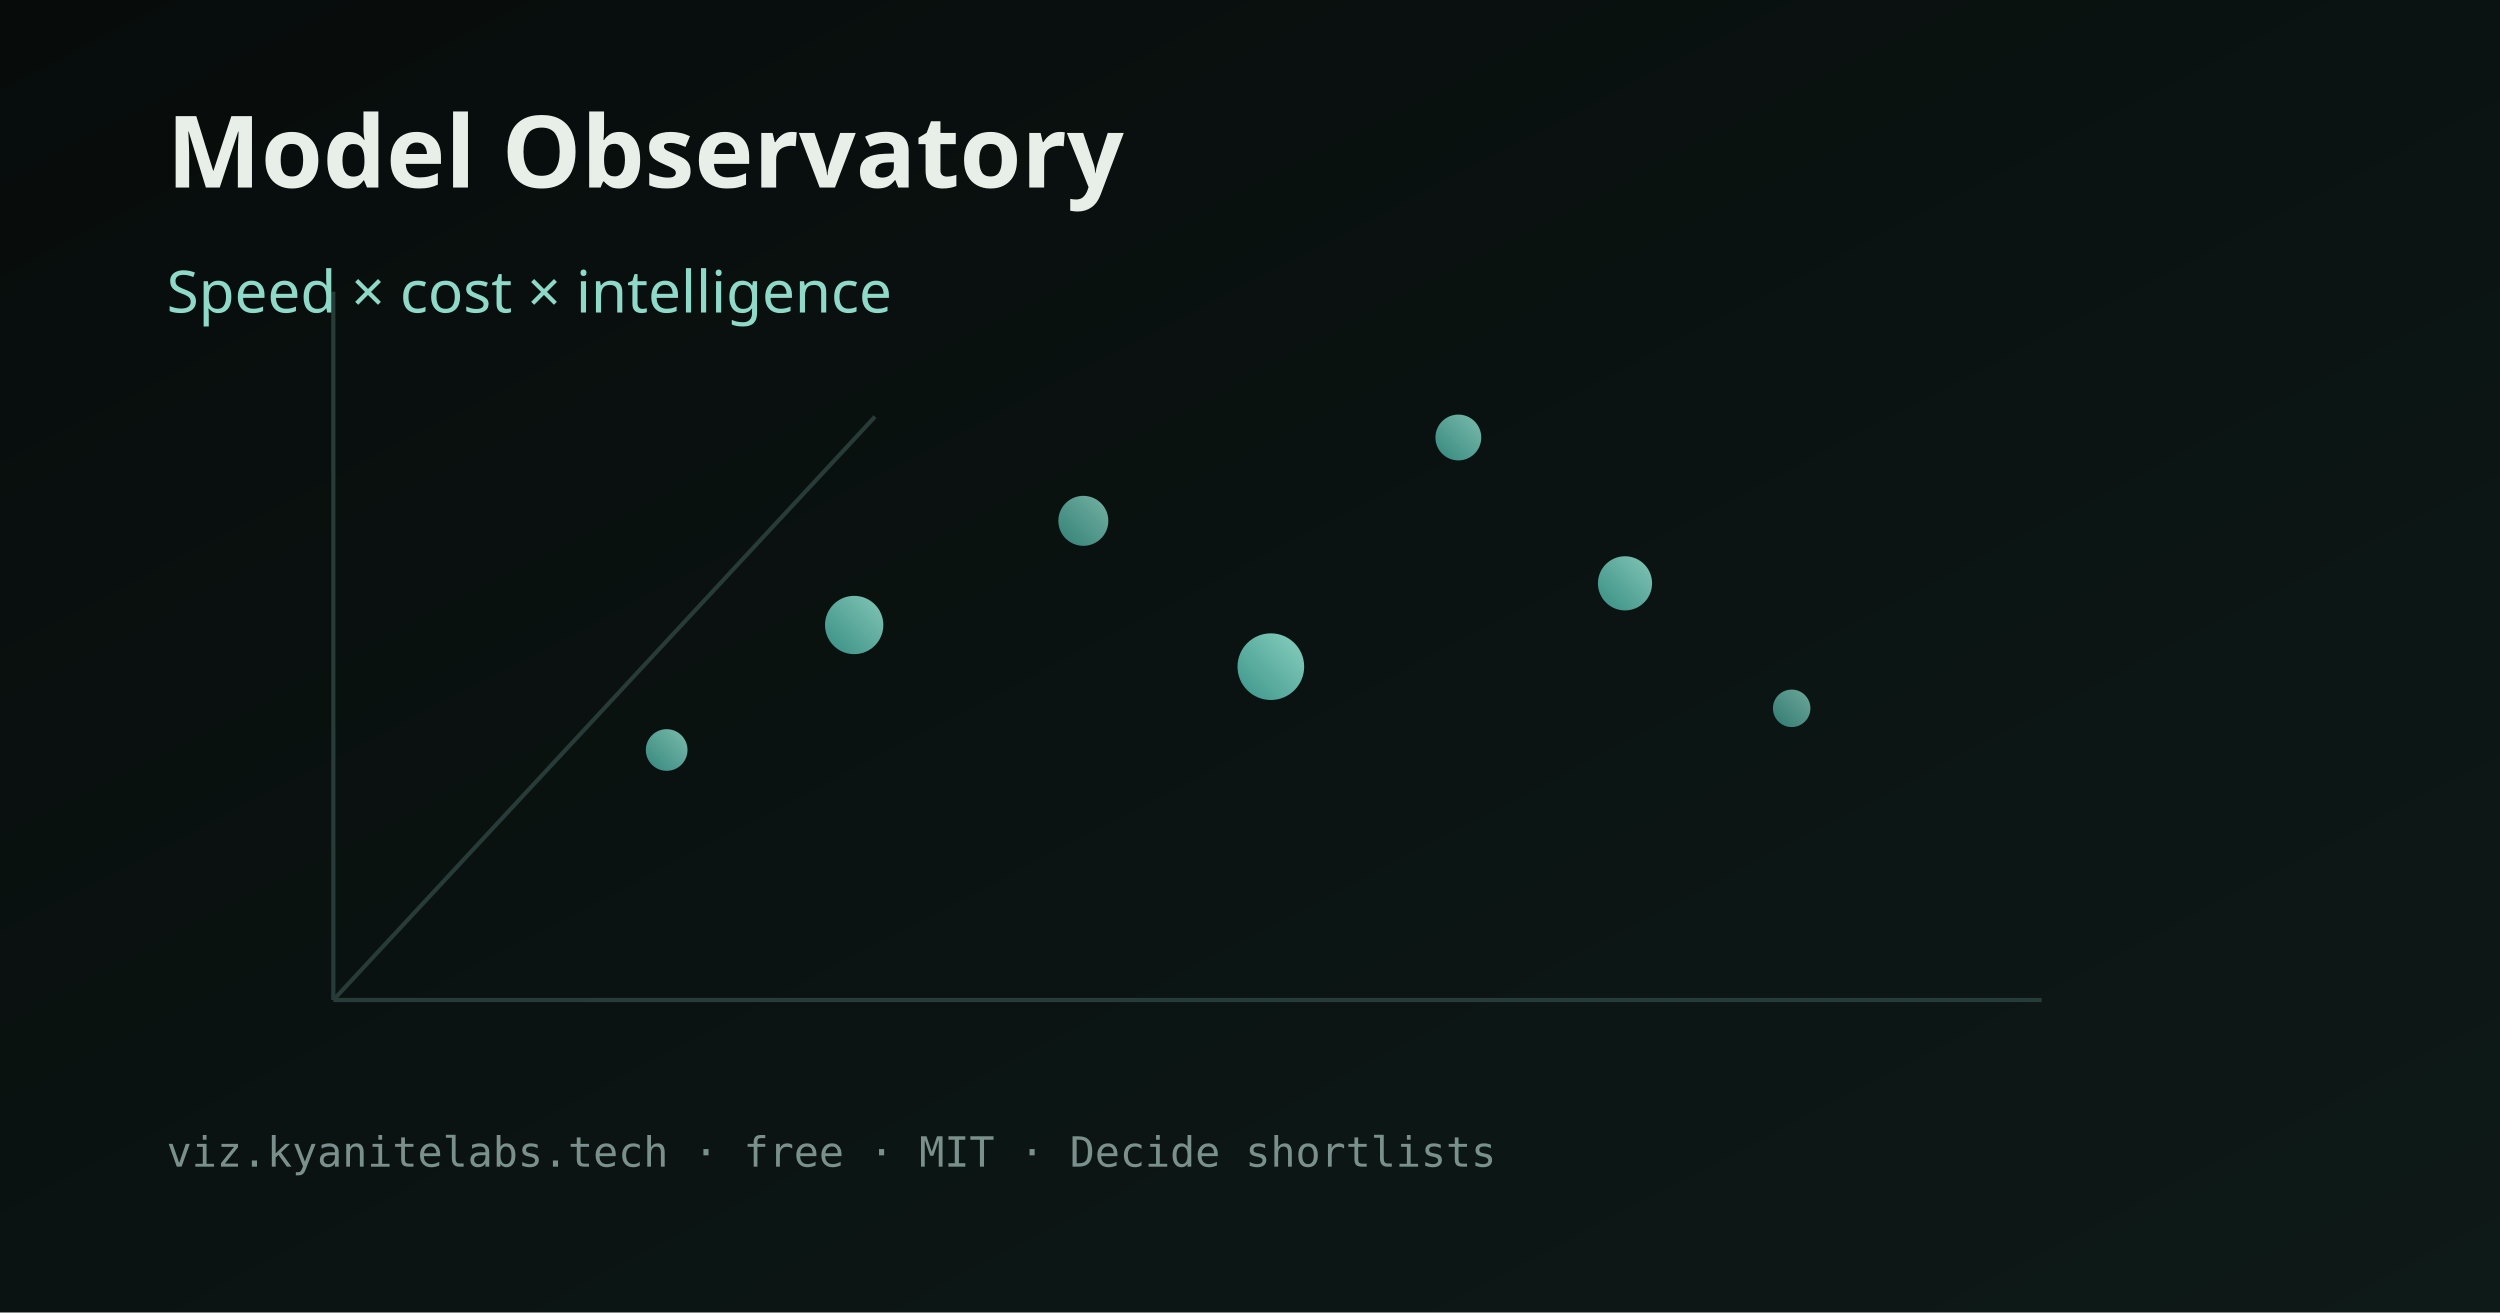
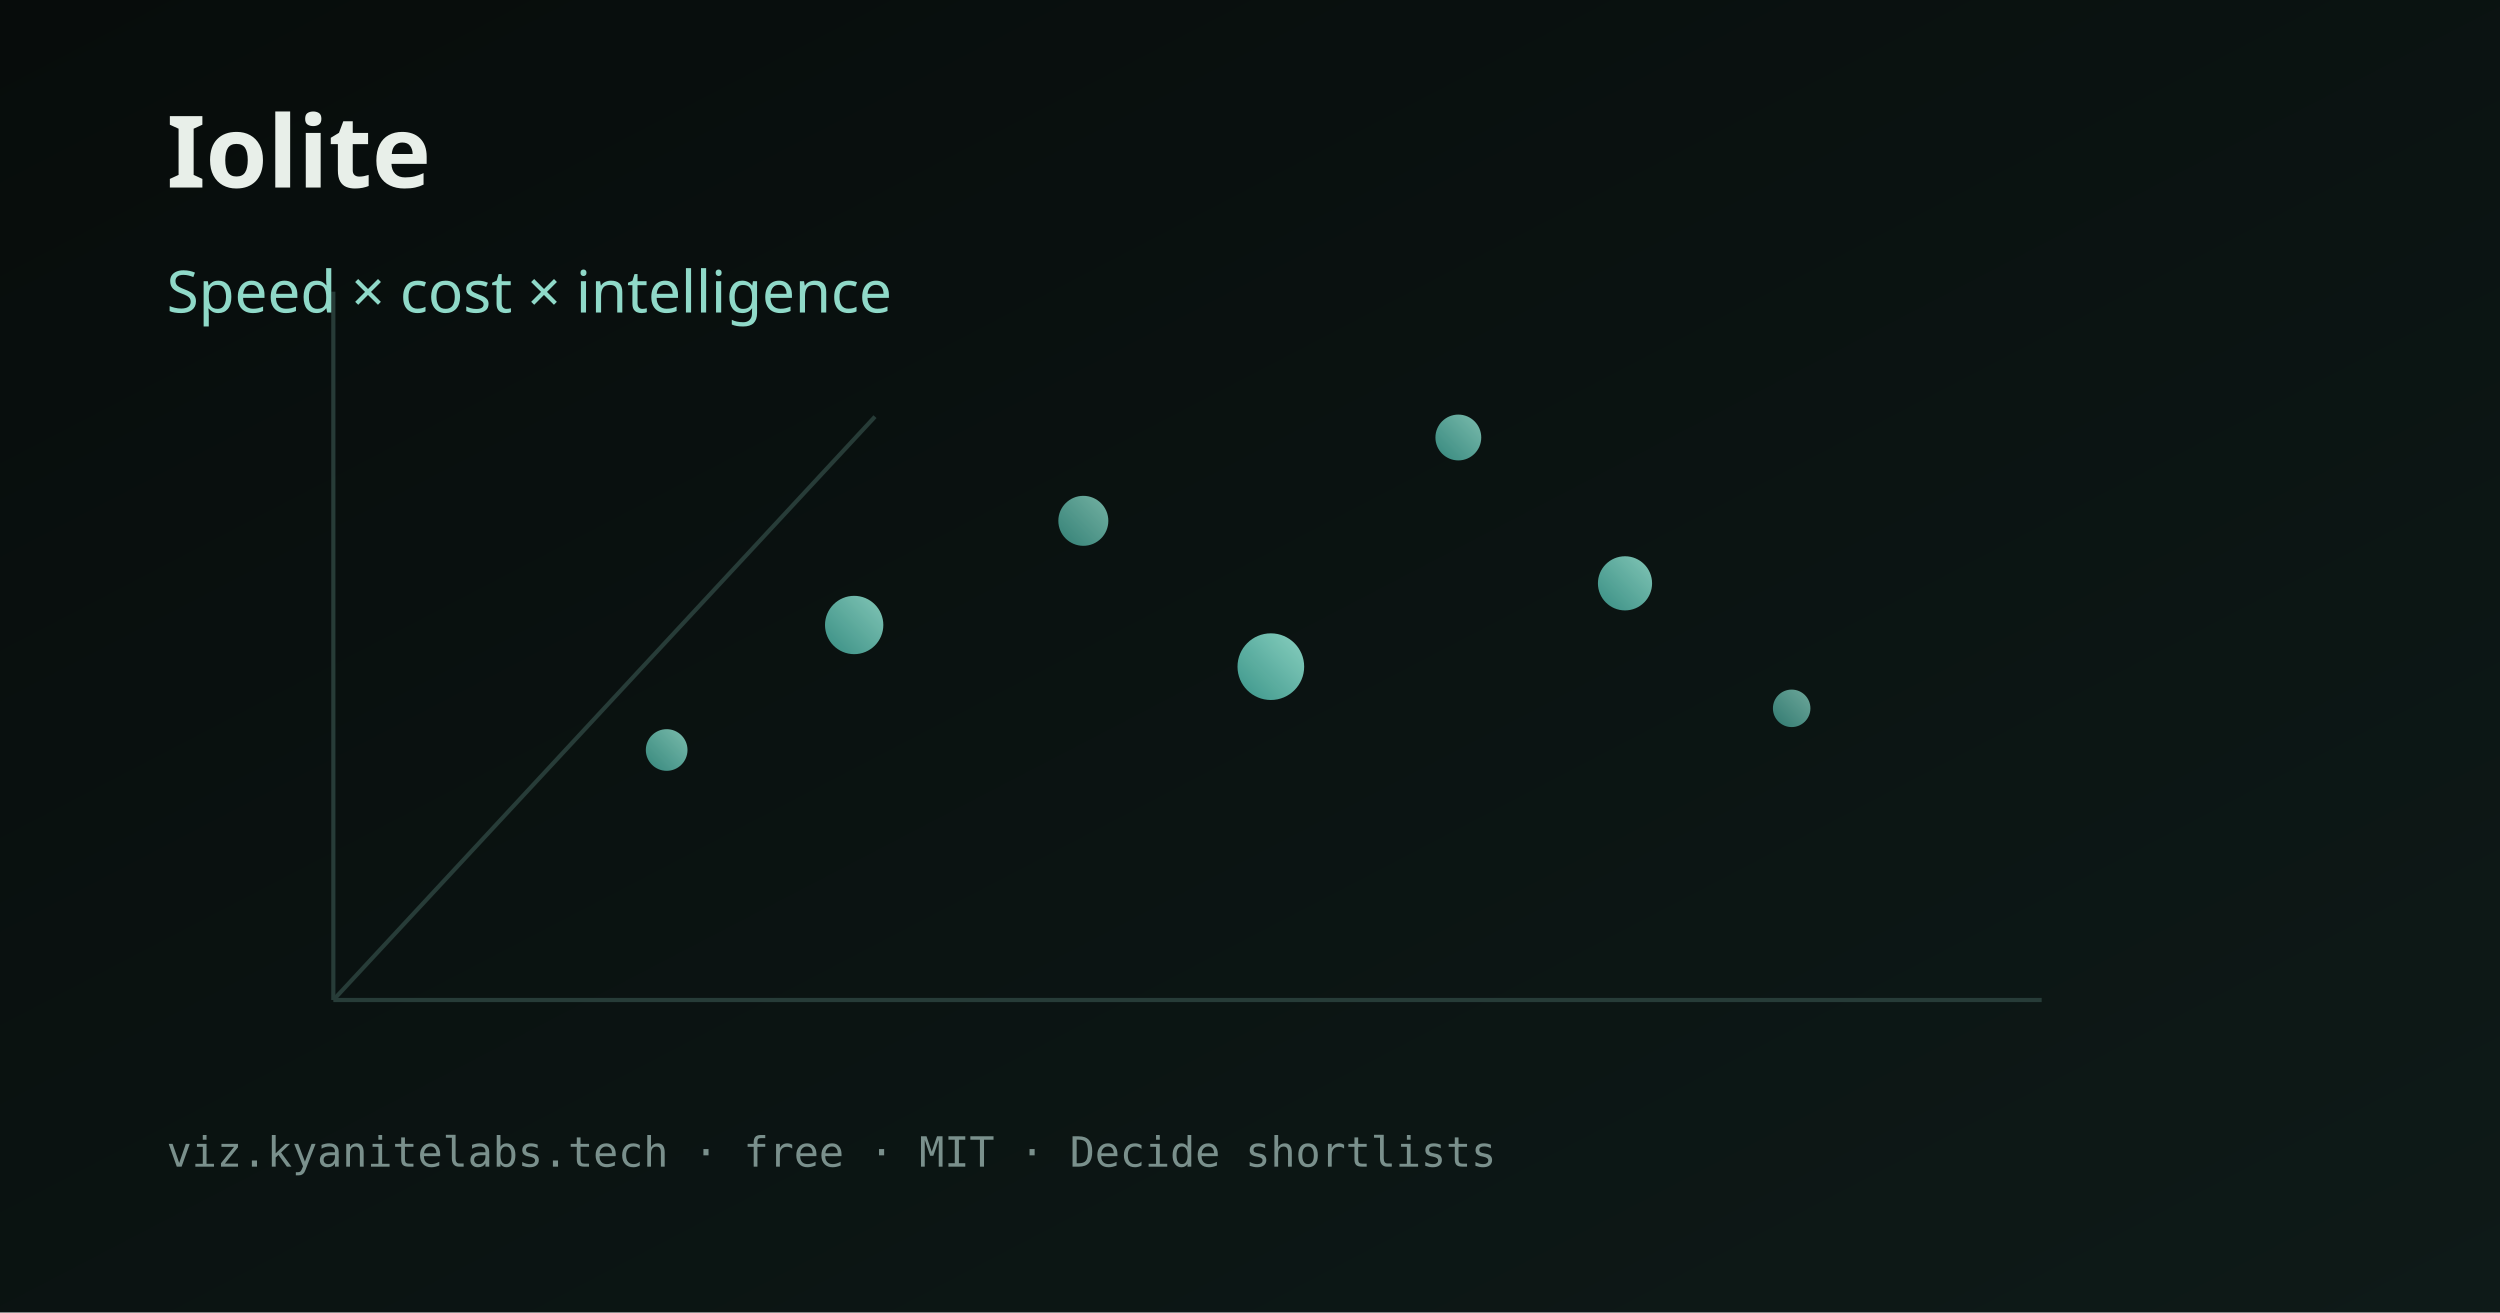
- <svg xmlns="http://www.w3.org/2000/svg" width="1200" height="630" viewBox="0 0 1200 630" role="img" aria-label="Model Observatory">
+ <svg xmlns="http://www.w3.org/2000/svg" width="1200" height="630" viewBox="0 0 1200 630" role="img" aria-label="Iolite">
  <defs>
    <linearGradient id="bg" x1="0" y1="0" x2="1" y2="1">
      <stop offset="0%" stop-color="#070C0B" />
      <stop offset="100%" stop-color="#0E1A18" />
    </linearGradient>
    <linearGradient id="fil" x1="0" y1="1" x2="1" y2="0">
      <stop offset="0%" stop-color="#3D9B8F" />
      <stop offset="100%" stop-color="#8FD9C8" />
    </linearGradient>
  </defs>
  <rect width="1200" height="630" fill="url(#bg)" />
  <g stroke="#2A403C" stroke-width="2" fill="none" opacity="0.9">
    <path d="M160 480 L160 140" />
    <path d="M160 480 L980 480" />
    <path d="M160 480 L420 200" />
  </g>
  <g fill="url(#fil)">
    <circle cx="320" cy="360" r="10" opacity="0.85" />
    <circle cx="410" cy="300" r="14" opacity="0.9" />
    <circle cx="520" cy="250" r="12" opacity="0.8" />
    <circle cx="610" cy="320" r="16" opacity="0.95" />
    <circle cx="700" cy="210" r="11" opacity="0.85" />
    <circle cx="780" cy="280" r="13" opacity="0.9" />
    <circle cx="860" cy="340" r="9" opacity="0.75" />
  </g>
-   <text x="80" y="90" fill="#E8EFE9" font-family="ui-sans-serif, system-ui, sans-serif" font-size="48" font-weight="600">Model Observatory</text>
+   <text x="80" y="90" fill="#E8EFE9" font-family="ui-sans-serif, system-ui, sans-serif" font-size="48" font-weight="600">Iolite</text>
  <text x="80" y="150" fill="#8FD9C8" font-family="ui-sans-serif, system-ui, sans-serif" font-size="28">Speed × cost × intelligence</text>
  <text x="80" y="560" fill="#7A908C" font-family="ui-monospace, monospace" font-size="20">viz.kyanitelabs.tech · free · MIT · Decide shortlists</text>
</svg>
